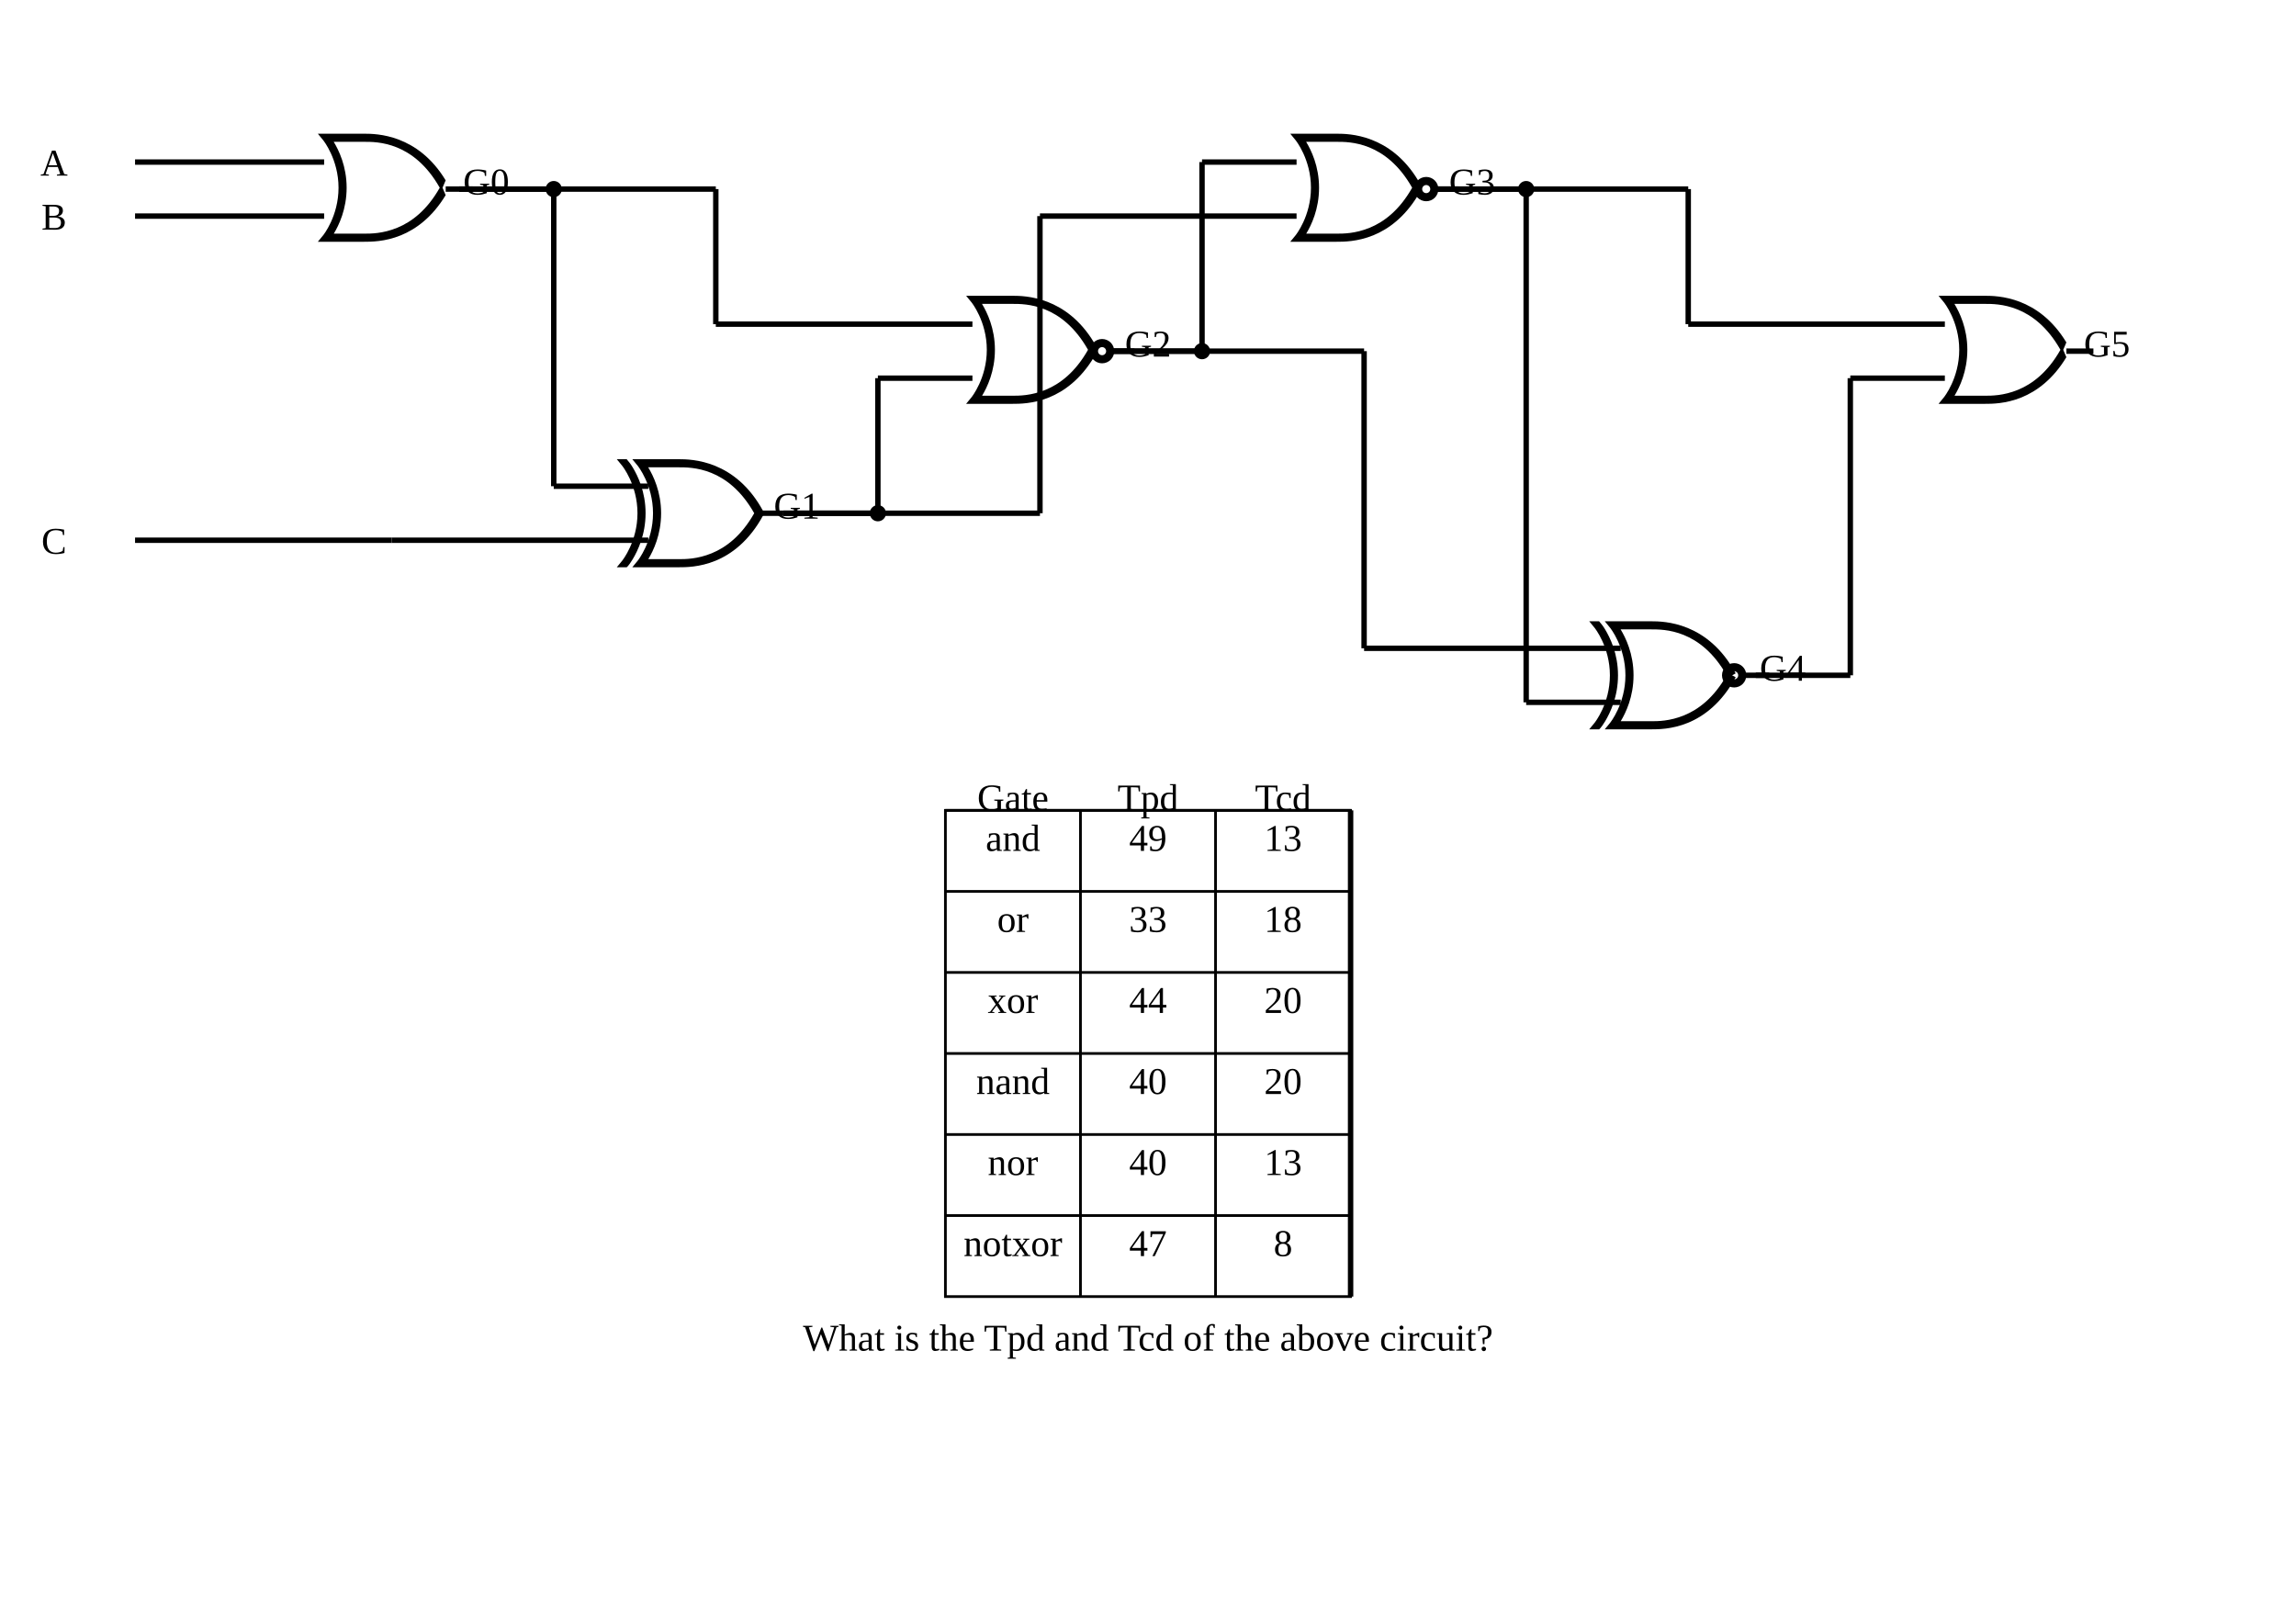
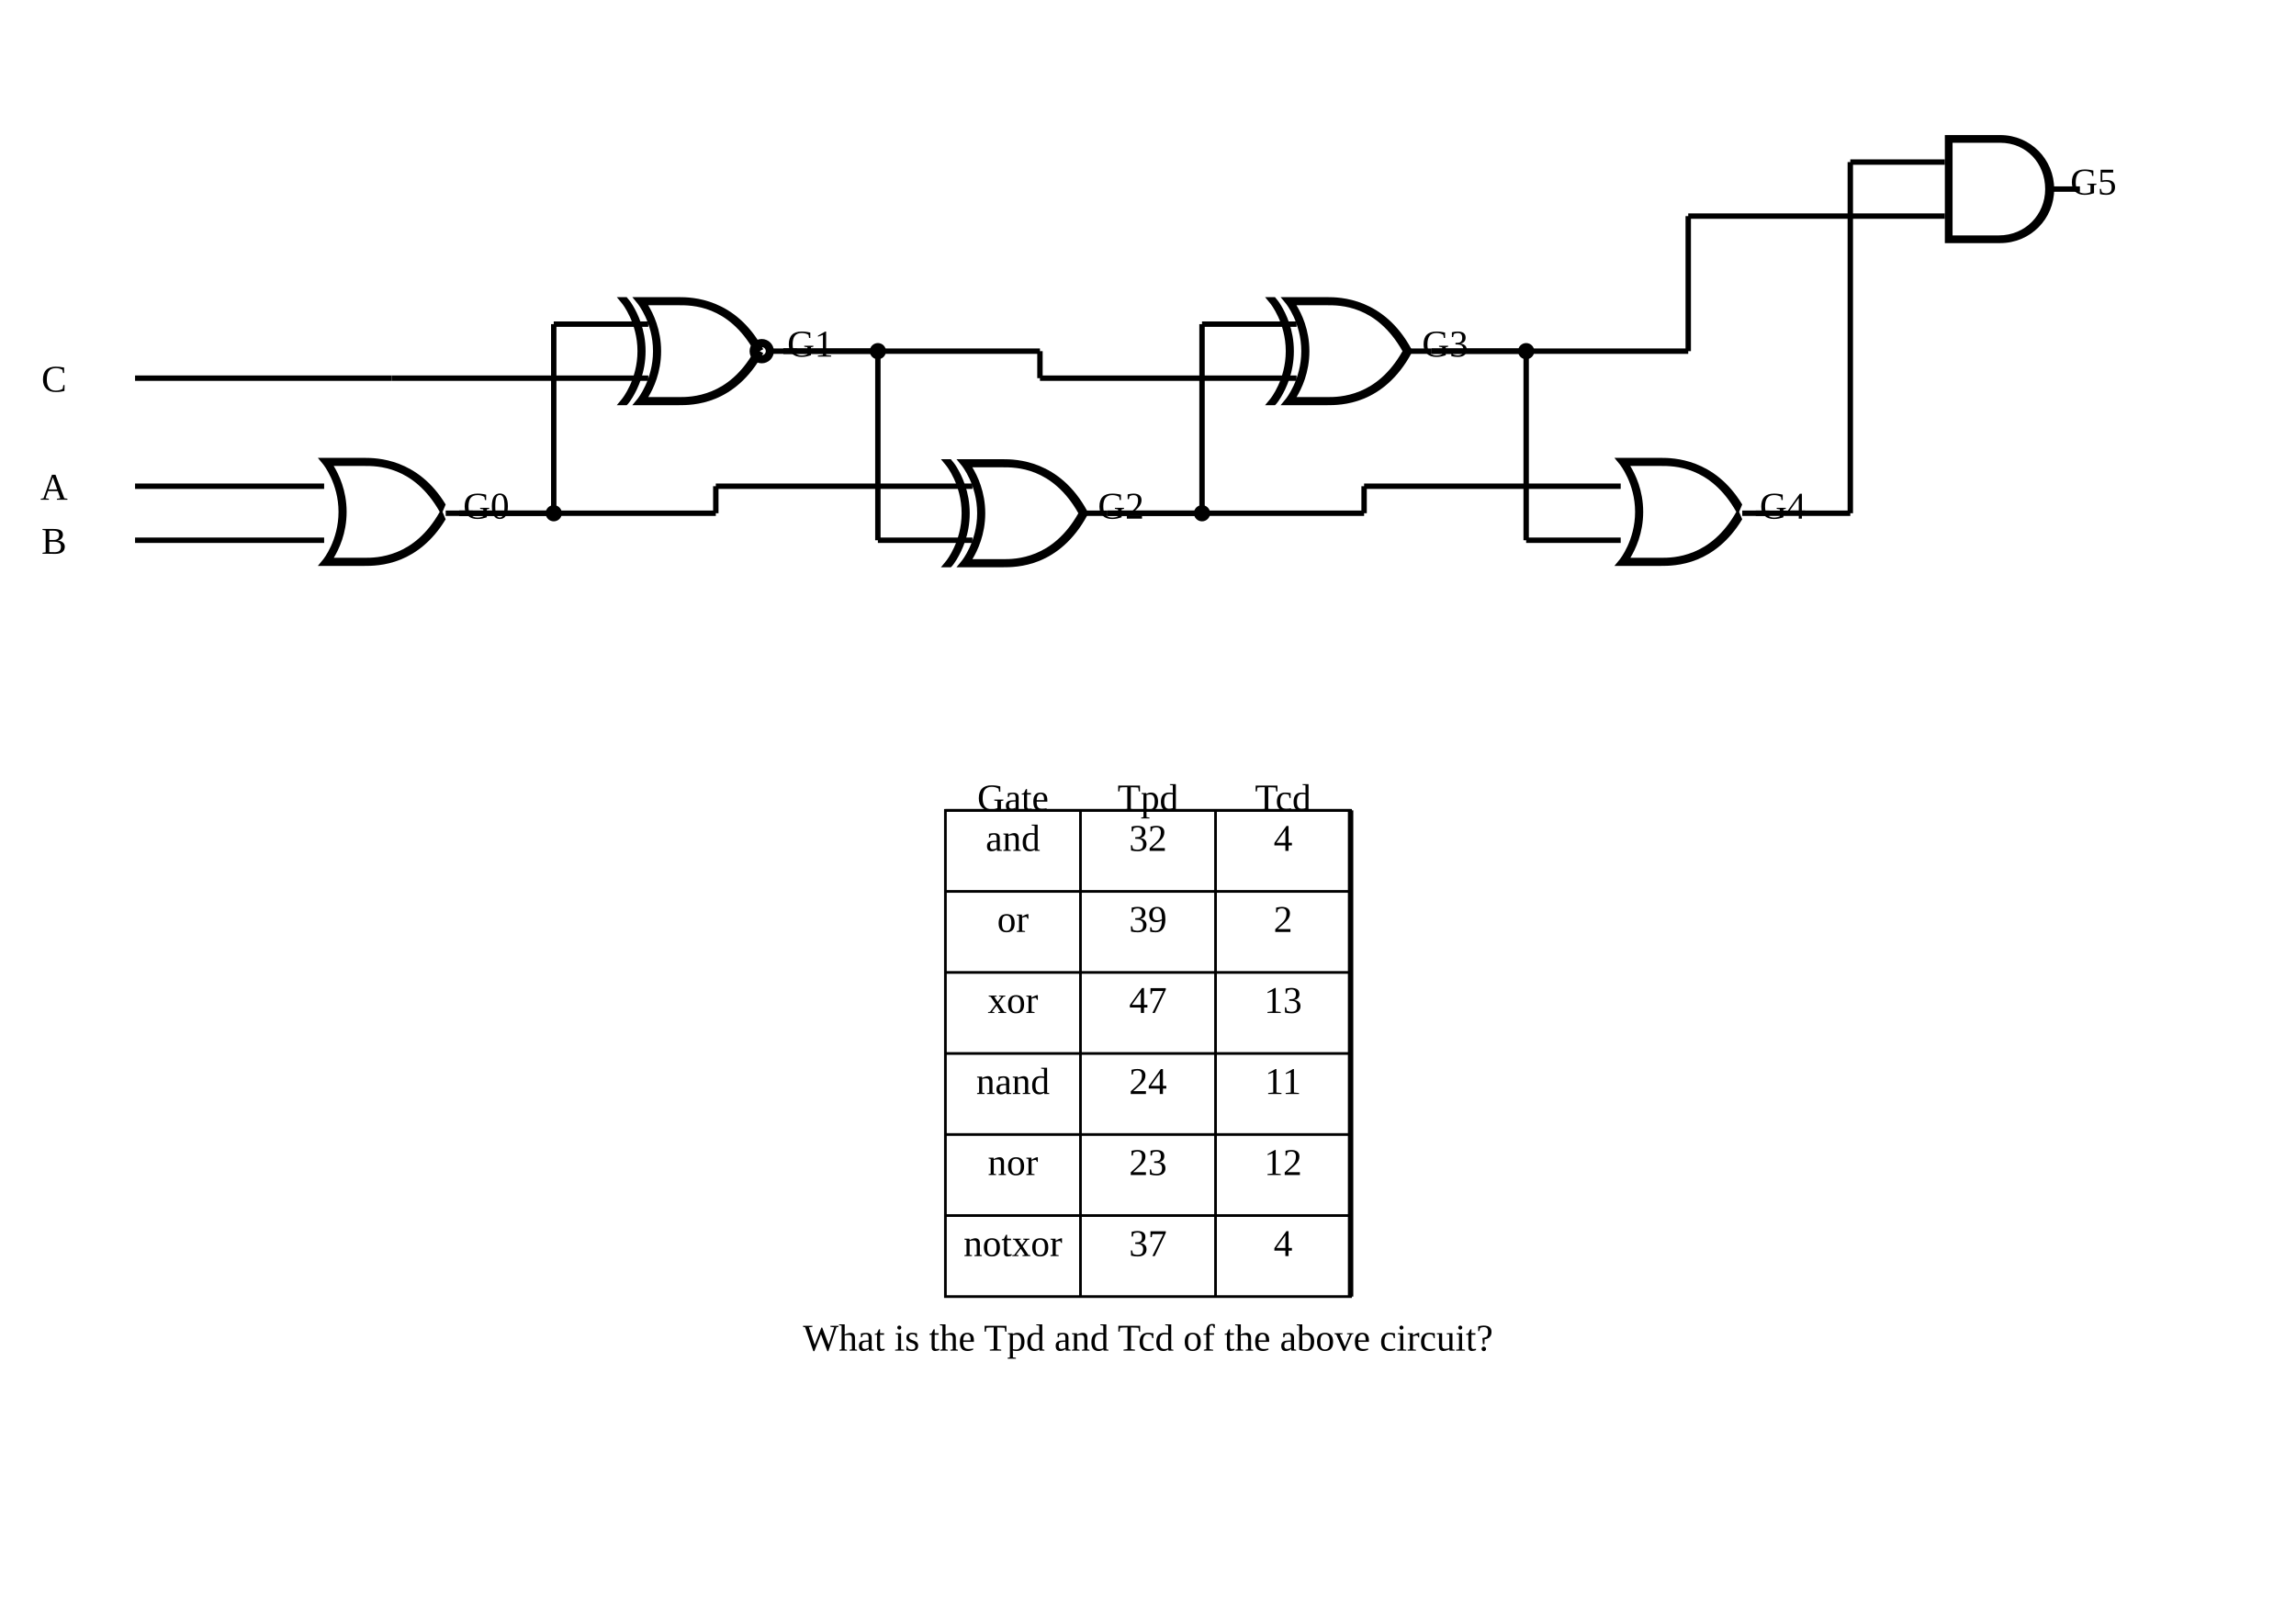
<svg xmlns="http://www.w3.org/2000/svg" baseProfile="full" height="600" version="1.1" width="850">
  <defs />
-   <text font-size="14" text-anchor="middle" transform="translate(120,50)" x="60" y="22">G0</text>
-   <line stroke="black" stroke-width="2" transform="translate(120,50)" x1="45" x2="55" y1="20" y2="20" />
-   <path d="M 7.67 44.5 L 9.67 46.938 C 9.67 46.938 15.326 53.938 15.326 64.5 C 15.326 75.062 9.67 82.062 9.67 82.062 L 7.67 84.5 L 10.826 84.5 L 24.826 84.5 C 27.234 84.5 32.516 84.525 38.451 82.094 C 43.952 79.841 50.025 75.457 54.985 67.239 L 53.826 64.5 L 54.987 61.767 C 44.664 44.7 29.409 44.5 24.826 44.5 L 10.826 44.5 L 7.67 44.5 z M 13.545 47.5 L 24.826 47.5 C 29.51 47.5 43.113 47.37 52.795 64.5 C 48.028 72.929 42.274 77.184 37.076 79.312 C 31.716 81.508 27.234 81.5 24.826 81.5 L 13.576 81.5 C 15.45 78.392 18.326 72.451 18.326 64.5 C 18.326 56.527 15.418 50.6 13.545 47.5 z" transform="translate(-10,-45) translate(120,50)" />
-   <path d="M 24.25 42.0 C 22.653 44.644 22.0 45.0 22.0 45.0 h -3.656 l 2.0 -2.438 S 26.0 35.562 26.0 25.0 20.344 7.438 20.344 7.438 l -2.0 -2.438 H 22.0 c 0.781 0.938 1.422 1.656 2.219 3.0 C 26.091 11.1 29.0 17.027 29.0 25.0 c 0.0 7.951 -2.897 13.879 -4.75 17.0 z" transform="translate(-30,-5) translate(240,170)" />
-   <path d="M 24.094 5.0 l 2.0 2.438 S 31.75 14.438 31.75 25.0 s -5.656 17.562 -5.656 17.562 l -2.0 2.438 H 41.25 c 2.408 0.0 7.69 0.025 13.625 -2.406 s 12.537 -7.343 17.688 -16.875 L 71.25 25.0 l 1.312 -0.719 C 62.259 5.216 46.007 5.0 41.25 5.0 H 24.094 z m 5.875 3.0 H 41.25 c 4.684 0.0 18.287 -0.13 27.969 17.0 C 64.452 33.429 58.697 37.684 53.5 39.812 48.139 42.008 43.658 42.0 41.25 42.0 H 30.0 c 1.874 -3.108 4.75 -9.049 4.75 -17.0 0.0 -7.973 -2.909 -13.9 -4.781 -17.0 z" transform="translate(-30,-5) translate(240,170)" />
-   <text font-size="14" text-anchor="middle" transform="translate(240,170)" x="55" y="22">G1</text>
-   <line stroke="black" stroke-width="2" transform="translate(240,170)" x1="40" x2="50" y1="20" y2="20" />
-   <circle cx="48" cy="20" fill="none" r="3" stroke="black" stroke-width="3" transform="translate(360,110)" />
-   <text font-size="14" text-anchor="middle" transform="translate(360,110)" x="65" y="22">G2</text>
-   <line stroke="black" stroke-width="2" transform="translate(360,110)" x1="50" x2="60" y1="20" y2="20" />
-   <path d="M 7.67 44.5 L 9.67 46.938 C 9.67 46.938 15.326 53.938 15.326 64.5 C 15.326 75.062 9.67 82.062 9.67 82.062 L 7.67 84.5 L 10.826 84.5 L 24.826 84.5 C 27.234 84.5 32.516 84.525 38.451 82.094 C 43.952 79.841 50.025 75.457 54.985 67.239 L 53.826 64.5 L 54.987 61.767 C 44.664 44.7 29.409 44.5 24.826 44.5 L 10.826 44.5 L 7.67 44.5 z M 13.545 47.5 L 24.826 47.5 C 29.51 47.5 43.113 47.37 52.795 64.5 C 48.028 72.929 42.274 77.184 37.076 79.312 C 31.716 81.508 27.234 81.5 24.826 81.5 L 13.576 81.5 C 15.45 78.392 18.326 72.451 18.326 64.5 C 18.326 56.527 15.418 50.6 13.545 47.5 z" transform="translate(-10,-45) translate(360,110)" />
-   <circle cx="48" cy="20" fill="none" r="3" stroke="black" stroke-width="3" transform="translate(480,50)" />
-   <text font-size="14" text-anchor="middle" transform="translate(480,50)" x="65" y="22">G3</text>
-   <line stroke="black" stroke-width="2" transform="translate(480,50)" x1="50" x2="60" y1="20" y2="20" />
-   <path d="M 7.67 44.5 L 9.67 46.938 C 9.67 46.938 15.326 53.938 15.326 64.5 C 15.326 75.062 9.67 82.062 9.67 82.062 L 7.67 84.5 L 10.826 84.5 L 24.826 84.5 C 27.234 84.5 32.516 84.525 38.451 82.094 C 43.952 79.841 50.025 75.457 54.985 67.239 L 53.826 64.5 L 54.987 61.767 C 44.664 44.7 29.409 44.5 24.826 44.5 L 10.826 44.5 L 7.67 44.5 z M 13.545 47.5 L 24.826 47.5 C 29.51 47.5 43.113 47.37 52.795 64.5 C 48.028 72.929 42.274 77.184 37.076 79.312 C 31.716 81.508 27.234 81.5 24.826 81.5 L 13.576 81.5 C 15.45 78.392 18.326 72.451 18.326 64.5 C 18.326 56.527 15.418 50.6 13.545 47.5 z" transform="translate(-10,-45) translate(480,50)" />
-   <path d="M 24.25 42.0 C 22.653 44.644 22.0 45.0 22.0 45.0 h -3.656 l 2.0 -2.438 S 26.0 35.562 26.0 25.0 20.344 7.438 20.344 7.438 l -2.0 -2.438 H 22.0 c 0.781 0.938 1.422 1.656 2.219 3.0 C 26.091 11.1 29.0 17.027 29.0 25.0 c 0.0 7.951 -2.897 13.879 -4.75 17.0 z" transform="translate(-30,-5) translate(600,230)" />
-   <path d="M 24.094 5.0 l 2.0 2.438 S 31.75 14.438 31.75 25.0 s -5.656 17.562 -5.656 17.562 l -2.0 2.438 H 41.25 c 2.408 0.0 7.69 0.025 13.625 -2.406 s 12.537 -7.343 17.688 -16.875 L 71.25 25.0 l 1.312 -0.719 C 62.259 5.216 46.007 5.0 41.25 5.0 H 24.094 z m 5.875 3.0 H 41.25 c 4.684 0.0 18.287 -0.13 27.969 17.0 C 64.452 33.429 58.697 37.684 53.5 39.812 48.139 42.008 43.658 42.0 41.25 42.0 H 30.0 c 1.874 -3.108 4.75 -9.049 4.75 -17.0 0.0 -7.973 -2.909 -13.9 -4.781 -17.0 z" transform="translate(-30,-5) translate(600,230)" />
-   <circle cx="42" cy="20" fill="none" r="3" stroke="black" stroke-width="3" transform="translate(600,230)" />
-   <text font-size="14" text-anchor="middle" transform="translate(600,230)" x="60" y="22">G4</text>
-   <line stroke="black" stroke-width="2" transform="translate(600,230)" x1="45" x2="55" y1="20" y2="20" />
-   <text font-size="14" text-anchor="middle" transform="translate(720,110)" x="60" y="22">G5</text>
-   <line stroke="black" stroke-width="2" transform="translate(720,110)" x1="45" x2="55" y1="20" y2="20" />
-   <path d="M 7.67 44.5 L 9.67 46.938 C 9.67 46.938 15.326 53.938 15.326 64.5 C 15.326 75.062 9.67 82.062 9.67 82.062 L 7.67 84.5 L 10.826 84.5 L 24.826 84.5 C 27.234 84.5 32.516 84.525 38.451 82.094 C 43.952 79.841 50.025 75.457 54.985 67.239 L 53.826 64.5 L 54.987 61.767 C 44.664 44.7 29.409 44.5 24.826 44.5 L 10.826 44.5 L 7.67 44.5 z M 13.545 47.5 L 24.826 47.5 C 29.51 47.5 43.113 47.37 52.795 64.5 C 48.028 72.929 42.274 77.184 37.076 79.312 C 31.716 81.508 27.234 81.5 24.826 81.5 L 13.576 81.5 C 15.45 78.392 18.326 72.451 18.326 64.5 C 18.326 56.527 15.418 50.6 13.545 47.5 z" transform="translate(-10,-45) translate(720,110)" />
-   <line stroke="black" stroke-width="2" x1="170" x2="205.0" y1="70" y2="70" />
-   <line stroke="black" stroke-width="2" x1="205.0" x2="205.0" y1="70" y2="180" />
-   <line stroke="black" stroke-width="2" x1="205.0" x2="240" y1="180" y2="180" />
-   <circle cx="205.0" cy="70" fill="black" r="3" />
-   <line stroke="black" stroke-width="2" x1="170" x2="265.0" y1="70" y2="70" />
-   <line stroke="black" stroke-width="2" x1="265.0" x2="265.0" y1="70" y2="120" />
-   <line stroke="black" stroke-width="2" x1="265.0" x2="360" y1="120" y2="120" />
-   <line stroke="black" stroke-width="2" x1="290" x2="325.0" y1="190" y2="190" />
-   <line stroke="black" stroke-width="2" x1="325.0" x2="325.0" y1="190" y2="140" />
-   <line stroke="black" stroke-width="2" x1="325.0" x2="360" y1="140" y2="140" />
-   <circle cx="325.0" cy="190" fill="black" r="3" />
-   <line stroke="black" stroke-width="2" x1="410" x2="445.0" y1="130" y2="130" />
-   <line stroke="black" stroke-width="2" x1="445.0" x2="445.0" y1="130" y2="60" />
-   <line stroke="black" stroke-width="2" x1="445.0" x2="480" y1="60" y2="60" />
-   <circle cx="445.0" cy="130" fill="black" r="3" />
-   <line stroke="black" stroke-width="2" x1="290" x2="385.0" y1="190" y2="190" />
-   <line stroke="black" stroke-width="2" x1="385.0" x2="385.0" y1="190" y2="80" />
-   <line stroke="black" stroke-width="2" x1="385.0" x2="480" y1="80" y2="80" />
-   <line stroke="black" stroke-width="2" x1="410" x2="505.0" y1="130" y2="130" />
-   <line stroke="black" stroke-width="2" x1="505.0" x2="505.0" y1="130" y2="240" />
-   <line stroke="black" stroke-width="2" x1="505.0" x2="600" y1="240" y2="240" />
-   <line stroke="black" stroke-width="2" x1="530" x2="565.0" y1="70" y2="70" />
-   <line stroke="black" stroke-width="2" x1="565.0" x2="565.0" y1="70" y2="260" />
-   <line stroke="black" stroke-width="2" x1="565.0" x2="600" y1="260" y2="260" />
-   <circle cx="565.0" cy="70" fill="black" r="3" />
-   <line stroke="black" stroke-width="2" x1="530" x2="625.0" y1="70" y2="70" />
-   <line stroke="black" stroke-width="2" x1="625.0" x2="625.0" y1="70" y2="120" />
-   <line stroke="black" stroke-width="2" x1="625.0" x2="720" y1="120" y2="120" />
-   <line stroke="black" stroke-width="2" x1="650" x2="685.0" y1="250" y2="250" />
-   <line stroke="black" stroke-width="2" x1="685.0" x2="685.0" y1="250" y2="140" />
-   <line stroke="black" stroke-width="2" x1="685.0" x2="720" y1="140" y2="140" />
-   <text font-size="14" text-anchor="middle" x="20" y="65">A</text>
-   <line stroke="black" stroke-width="2" x1="50" x2="85.0" y1="60" y2="60" />
-   <line stroke="black" stroke-width="2" x1="85.0" x2="85.0" y1="60" y2="60" />
-   <line stroke="black" stroke-width="2" x1="85.0" x2="120" y1="60" y2="60" />
-   <text font-size="14" text-anchor="middle" x="20" y="85">B</text>
-   <line stroke="black" stroke-width="2" x1="50" x2="85.0" y1="80" y2="80" />
-   <line stroke="black" stroke-width="2" x1="85.0" x2="85.0" y1="80" y2="80" />
-   <line stroke="black" stroke-width="2" x1="85.0" x2="120" y1="80" y2="80" />
-   <text font-size="14" text-anchor="middle" x="20" y="205">C</text>
-   <line stroke="black" stroke-width="2" x1="50" x2="145.0" y1="200" y2="200" />
-   <line stroke="black" stroke-width="2" x1="145.0" x2="145.0" y1="200" y2="200" />
-   <line stroke="black" stroke-width="2" x1="145.0" x2="240" y1="200" y2="200" />
+   <text font-size="14" text-anchor="middle" transform="translate(120,170)" x="60" y="22">G0</text>
+   <line stroke="black" stroke-width="2" transform="translate(120,170)" x1="45" x2="55" y1="20" y2="20" />
+   <path d="M 7.67 44.5 L 9.67 46.938 C 9.67 46.938 15.326 53.938 15.326 64.5 C 15.326 75.062 9.67 82.062 9.67 82.062 L 7.67 84.5 L 10.826 84.5 L 24.826 84.5 C 27.234 84.5 32.516 84.525 38.451 82.094 C 43.952 79.841 50.025 75.457 54.985 67.239 L 53.826 64.5 L 54.987 61.767 C 44.664 44.7 29.409 44.5 24.826 44.5 L 10.826 44.5 L 7.67 44.5 z M 13.545 47.5 L 24.826 47.5 C 29.51 47.5 43.113 47.37 52.795 64.5 C 48.028 72.929 42.274 77.184 37.076 79.312 C 31.716 81.508 27.234 81.5 24.826 81.5 L 13.576 81.5 C 15.45 78.392 18.326 72.451 18.326 64.5 C 18.326 56.527 15.418 50.6 13.545 47.5 z" transform="translate(-10,-45) translate(120,170)" />
+   <path d="M 24.25 42.0 C 22.653 44.644 22.0 45.0 22.0 45.0 h -3.656 l 2.0 -2.438 S 26.0 35.562 26.0 25.0 20.344 7.438 20.344 7.438 l -2.0 -2.438 H 22.0 c 0.781 0.938 1.422 1.656 2.219 3.0 C 26.091 11.1 29.0 17.027 29.0 25.0 c 0.0 7.951 -2.897 13.879 -4.75 17.0 z" transform="translate(-30,-5) translate(240,110)" />
+   <path d="M 24.094 5.0 l 2.0 2.438 S 31.75 14.438 31.75 25.0 s -5.656 17.562 -5.656 17.562 l -2.0 2.438 H 41.25 c 2.408 0.0 7.69 0.025 13.625 -2.406 s 12.537 -7.343 17.688 -16.875 L 71.25 25.0 l 1.312 -0.719 C 62.259 5.216 46.007 5.0 41.25 5.0 H 24.094 z m 5.875 3.0 H 41.25 c 4.684 0.0 18.287 -0.13 27.969 17.0 C 64.452 33.429 58.697 37.684 53.5 39.812 48.139 42.008 43.658 42.0 41.25 42.0 H 30.0 c 1.874 -3.108 4.75 -9.049 4.75 -17.0 0.0 -7.973 -2.909 -13.9 -4.781 -17.0 z" transform="translate(-30,-5) translate(240,110)" />
+   <circle cx="42" cy="20" fill="none" r="3" stroke="black" stroke-width="3" transform="translate(240,110)" />
+   <text font-size="14" text-anchor="middle" transform="translate(240,110)" x="60" y="22">G1</text>
+   <line stroke="black" stroke-width="2" transform="translate(240,110)" x1="45" x2="55" y1="20" y2="20" />
+   <path d="M 24.25 42.0 C 22.653 44.644 22.0 45.0 22.0 45.0 h -3.656 l 2.0 -2.438 S 26.0 35.562 26.0 25.0 20.344 7.438 20.344 7.438 l -2.0 -2.438 H 22.0 c 0.781 0.938 1.422 1.656 2.219 3.0 C 26.091 11.1 29.0 17.027 29.0 25.0 c 0.0 7.951 -2.897 13.879 -4.75 17.0 z" transform="translate(-30,-5) translate(360,170)" />
+   <path d="M 24.094 5.0 l 2.0 2.438 S 31.75 14.438 31.75 25.0 s -5.656 17.562 -5.656 17.562 l -2.0 2.438 H 41.25 c 2.408 0.0 7.69 0.025 13.625 -2.406 s 12.537 -7.343 17.688 -16.875 L 71.25 25.0 l 1.312 -0.719 C 62.259 5.216 46.007 5.0 41.25 5.0 H 24.094 z m 5.875 3.0 H 41.25 c 4.684 0.0 18.287 -0.13 27.969 17.0 C 64.452 33.429 58.697 37.684 53.5 39.812 48.139 42.008 43.658 42.0 41.25 42.0 H 30.0 c 1.874 -3.108 4.75 -9.049 4.75 -17.0 0.0 -7.973 -2.909 -13.9 -4.781 -17.0 z" transform="translate(-30,-5) translate(360,170)" />
+   <text font-size="14" text-anchor="middle" transform="translate(360,170)" x="55" y="22">G2</text>
+   <line stroke="black" stroke-width="2" transform="translate(360,170)" x1="40" x2="50" y1="20" y2="20" />
+   <path d="M 24.25 42.0 C 22.653 44.644 22.0 45.0 22.0 45.0 h -3.656 l 2.0 -2.438 S 26.0 35.562 26.0 25.0 20.344 7.438 20.344 7.438 l -2.0 -2.438 H 22.0 c 0.781 0.938 1.422 1.656 2.219 3.0 C 26.091 11.1 29.0 17.027 29.0 25.0 c 0.0 7.951 -2.897 13.879 -4.75 17.0 z" transform="translate(-30,-5) translate(480,110)" />
+   <path d="M 24.094 5.0 l 2.0 2.438 S 31.75 14.438 31.75 25.0 s -5.656 17.562 -5.656 17.562 l -2.0 2.438 H 41.25 c 2.408 0.0 7.69 0.025 13.625 -2.406 s 12.537 -7.343 17.688 -16.875 L 71.25 25.0 l 1.312 -0.719 C 62.259 5.216 46.007 5.0 41.25 5.0 H 24.094 z m 5.875 3.0 H 41.25 c 4.684 0.0 18.287 -0.13 27.969 17.0 C 64.452 33.429 58.697 37.684 53.5 39.812 48.139 42.008 43.658 42.0 41.25 42.0 H 30.0 c 1.874 -3.108 4.75 -9.049 4.75 -17.0 0.0 -7.973 -2.909 -13.9 -4.781 -17.0 z" transform="translate(-30,-5) translate(480,110)" />
+   <text font-size="14" text-anchor="middle" transform="translate(480,110)" x="55" y="22">G3</text>
+   <line stroke="black" stroke-width="2" transform="translate(480,110)" x1="40" x2="50" y1="20" y2="20" />
+   <text font-size="14" text-anchor="middle" transform="translate(600,170)" x="60" y="22">G4</text>
+   <line stroke="black" stroke-width="2" transform="translate(600,170)" x1="45" x2="55" y1="20" y2="20" />
+   <path d="M 7.67 44.5 L 9.67 46.938 C 9.67 46.938 15.326 53.938 15.326 64.5 C 15.326 75.062 9.67 82.062 9.67 82.062 L 7.67 84.5 L 10.826 84.5 L 24.826 84.5 C 27.234 84.5 32.516 84.525 38.451 82.094 C 43.952 79.841 50.025 75.457 54.985 67.239 L 53.826 64.5 L 54.987 61.767 C 44.664 44.7 29.409 44.5 24.826 44.5 L 10.826 44.5 L 7.67 44.5 z M 13.545 47.5 L 24.826 47.5 C 29.51 47.5 43.113 47.37 52.795 64.5 C 48.028 72.929 42.274 77.184 37.076 79.312 C 31.716 81.508 27.234 81.5 24.826 81.5 L 13.576 81.5 C 15.45 78.392 18.326 72.451 18.326 64.5 C 18.326 56.527 15.418 50.6 13.545 47.5 z" transform="translate(-10,-45) translate(600,170)" />
+   <path d="M 30.0 5.0 V 45.0 H 50.476 c 11.268 0.0 20.0 -9 20.0 -20.0 s -8.732 -20.0 -20.0 -20.0 H 30.0 z m 2.857 2.857 H 50.476 c 9.761 0.0 16.667 7.64 16.667 17.143 0.0 9.503 -7.382 17.143 -17.143 17.143 H 32.857 V 7.857 z" transform="translate(-30,-5) translate(720,50)" />
+   <text font-size="14" text-anchor="middle" transform="translate(720,50)" x="55" y="22">G5</text>
+   <line stroke="black" stroke-width="2" transform="translate(720,50)" x1="40" x2="50" y1="20" y2="20" />
+   <line stroke="black" stroke-width="2" x1="170" x2="205.0" y1="190" y2="190" />
+   <line stroke="black" stroke-width="2" x1="205.0" x2="205.0" y1="190" y2="120" />
+   <line stroke="black" stroke-width="2" x1="205.0" x2="240" y1="120" y2="120" />
+   <circle cx="205.0" cy="190" fill="black" r="3" />
+   <line stroke="black" stroke-width="2" x1="170" x2="265.0" y1="190" y2="190" />
+   <line stroke="black" stroke-width="2" x1="265.0" x2="265.0" y1="190" y2="180" />
+   <line stroke="black" stroke-width="2" x1="265.0" x2="360" y1="180" y2="180" />
+   <line stroke="black" stroke-width="2" x1="290" x2="325.0" y1="130" y2="130" />
+   <line stroke="black" stroke-width="2" x1="325.0" x2="325.0" y1="130" y2="200" />
+   <line stroke="black" stroke-width="2" x1="325.0" x2="360" y1="200" y2="200" />
+   <circle cx="325.0" cy="130" fill="black" r="3" />
+   <line stroke="black" stroke-width="2" x1="410" x2="445.0" y1="190" y2="190" />
+   <line stroke="black" stroke-width="2" x1="445.0" x2="445.0" y1="190" y2="120" />
+   <line stroke="black" stroke-width="2" x1="445.0" x2="480" y1="120" y2="120" />
+   <circle cx="445.0" cy="190" fill="black" r="3" />
+   <line stroke="black" stroke-width="2" x1="290" x2="385.0" y1="130" y2="130" />
+   <line stroke="black" stroke-width="2" x1="385.0" x2="385.0" y1="130" y2="140" />
+   <line stroke="black" stroke-width="2" x1="385.0" x2="480" y1="140" y2="140" />
+   <line stroke="black" stroke-width="2" x1="410" x2="505.0" y1="190" y2="190" />
+   <line stroke="black" stroke-width="2" x1="505.0" x2="505.0" y1="190" y2="180" />
+   <line stroke="black" stroke-width="2" x1="505.0" x2="600" y1="180" y2="180" />
+   <line stroke="black" stroke-width="2" x1="530" x2="565.0" y1="130" y2="130" />
+   <line stroke="black" stroke-width="2" x1="565.0" x2="565.0" y1="130" y2="200" />
+   <line stroke="black" stroke-width="2" x1="565.0" x2="600" y1="200" y2="200" />
+   <circle cx="565.0" cy="130" fill="black" r="3" />
+   <line stroke="black" stroke-width="2" x1="650" x2="685.0" y1="190" y2="190" />
+   <line stroke="black" stroke-width="2" x1="685.0" x2="685.0" y1="190" y2="60" />
+   <line stroke="black" stroke-width="2" x1="685.0" x2="720" y1="60" y2="60" />
+   <line stroke="black" stroke-width="2" x1="530" x2="625.0" y1="130" y2="130" />
+   <line stroke="black" stroke-width="2" x1="625.0" x2="625.0" y1="130" y2="80" />
+   <line stroke="black" stroke-width="2" x1="625.0" x2="720" y1="80" y2="80" />
+   <text font-size="14" text-anchor="middle" x="20" y="185">A</text>
+   <line stroke="black" stroke-width="2" x1="50" x2="85.0" y1="180" y2="180" />
+   <line stroke="black" stroke-width="2" x1="85.0" x2="85.0" y1="180" y2="180" />
+   <line stroke="black" stroke-width="2" x1="85.0" x2="120" y1="180" y2="180" />
+   <text font-size="14" text-anchor="middle" x="20" y="205">B</text>
+   <line stroke="black" stroke-width="2" x1="50" x2="85.0" y1="200" y2="200" />
+   <line stroke="black" stroke-width="2" x1="85.0" x2="85.0" y1="200" y2="200" />
+   <line stroke="black" stroke-width="2" x1="85.0" x2="120" y1="200" y2="200" />
+   <text font-size="14" text-anchor="middle" x="20" y="145">C</text>
+   <line stroke="black" stroke-width="2" x1="50" x2="145.0" y1="140" y2="140" />
+   <line stroke="black" stroke-width="2" x1="145.0" x2="145.0" y1="140" y2="140" />
+   <line stroke="black" stroke-width="2" x1="145.0" x2="240" y1="140" y2="140" />
  <rect fill="none" height="180" stroke="black" width="150" x="350.0" y="300" />
  <text font-size="14" text-anchor="middle" x="375.0" y="300">Gate</text>
  <line stroke="black" stroke-width="1" x1="400.0" x2="400.0" y1="300" y2="480" />
  <text font-size="14" text-anchor="middle" x="425.0" y="300">Tpd</text>
  <line stroke="black" stroke-width="1" x1="450.0" x2="450.0" y1="300" y2="480" />
  <text font-size="14" text-anchor="middle" x="475.0" y="300">Tcd</text>
  <line stroke="black" stroke-width="2" x1="500.0" x2="500.0" y1="300" y2="480" />
  <line stroke="black" stroke-width="1" x1="350.0" x2="500.0" y1="300" y2="300" />
  <line stroke="black" stroke-width="1" x1="350.0" x2="500.0" y1="330" y2="330" />
  <line stroke="black" stroke-width="1" x1="350.0" x2="500.0" y1="360" y2="360" />
  <line stroke="black" stroke-width="1" x1="350.0" x2="500.0" y1="390" y2="390" />
  <line stroke="black" stroke-width="1" x1="350.0" x2="500.0" y1="420" y2="420" />
  <line stroke="black" stroke-width="1" x1="350.0" x2="500.0" y1="450" y2="450" />
  <text font-size="14" text-anchor="middle" x="375.0" y="315.0">and</text>
-   <text font-size="14" text-anchor="middle" x="425.0" y="315.0">49</text>
-   <text font-size="14" text-anchor="middle" x="475.0" y="315.0">13</text>
+   <text font-size="14" text-anchor="middle" x="425.0" y="315.0">32</text>
+   <text font-size="14" text-anchor="middle" x="475.0" y="315.0">4</text>
  <text font-size="14" text-anchor="middle" x="375.0" y="345.0">or</text>
-   <text font-size="14" text-anchor="middle" x="425.0" y="345.0">33</text>
-   <text font-size="14" text-anchor="middle" x="475.0" y="345.0">18</text>
+   <text font-size="14" text-anchor="middle" x="425.0" y="345.0">39</text>
+   <text font-size="14" text-anchor="middle" x="475.0" y="345.0">2</text>
  <text font-size="14" text-anchor="middle" x="375.0" y="375.0">xor</text>
-   <text font-size="14" text-anchor="middle" x="425.0" y="375.0">44</text>
-   <text font-size="14" text-anchor="middle" x="475.0" y="375.0">20</text>
+   <text font-size="14" text-anchor="middle" x="425.0" y="375.0">47</text>
+   <text font-size="14" text-anchor="middle" x="475.0" y="375.0">13</text>
  <text font-size="14" text-anchor="middle" x="375.0" y="405.0">nand</text>
-   <text font-size="14" text-anchor="middle" x="425.0" y="405.0">40</text>
-   <text font-size="14" text-anchor="middle" x="475.0" y="405.0">20</text>
+   <text font-size="14" text-anchor="middle" x="425.0" y="405.0">24</text>
+   <text font-size="14" text-anchor="middle" x="475.0" y="405.0">11</text>
  <text font-size="14" text-anchor="middle" x="375.0" y="435.0">nor</text>
-   <text font-size="14" text-anchor="middle" x="425.0" y="435.0">40</text>
-   <text font-size="14" text-anchor="middle" x="475.0" y="435.0">13</text>
+   <text font-size="14" text-anchor="middle" x="425.0" y="435.0">23</text>
+   <text font-size="14" text-anchor="middle" x="475.0" y="435.0">12</text>
  <text font-size="14" text-anchor="middle" x="375.0" y="465.0">notxor</text>
-   <text font-size="14" text-anchor="middle" x="425.0" y="465.0">47</text>
-   <text font-size="14" text-anchor="middle" x="475.0" y="465.0">8</text>
+   <text font-size="14" text-anchor="middle" x="425.0" y="465.0">37</text>
+   <text font-size="14" text-anchor="middle" x="475.0" y="465.0">4</text>
  <text font-size="14" text-anchor="middle" x="425.0" y="500">What is the Tpd and Tcd of the above circuit?</text>
</svg>
